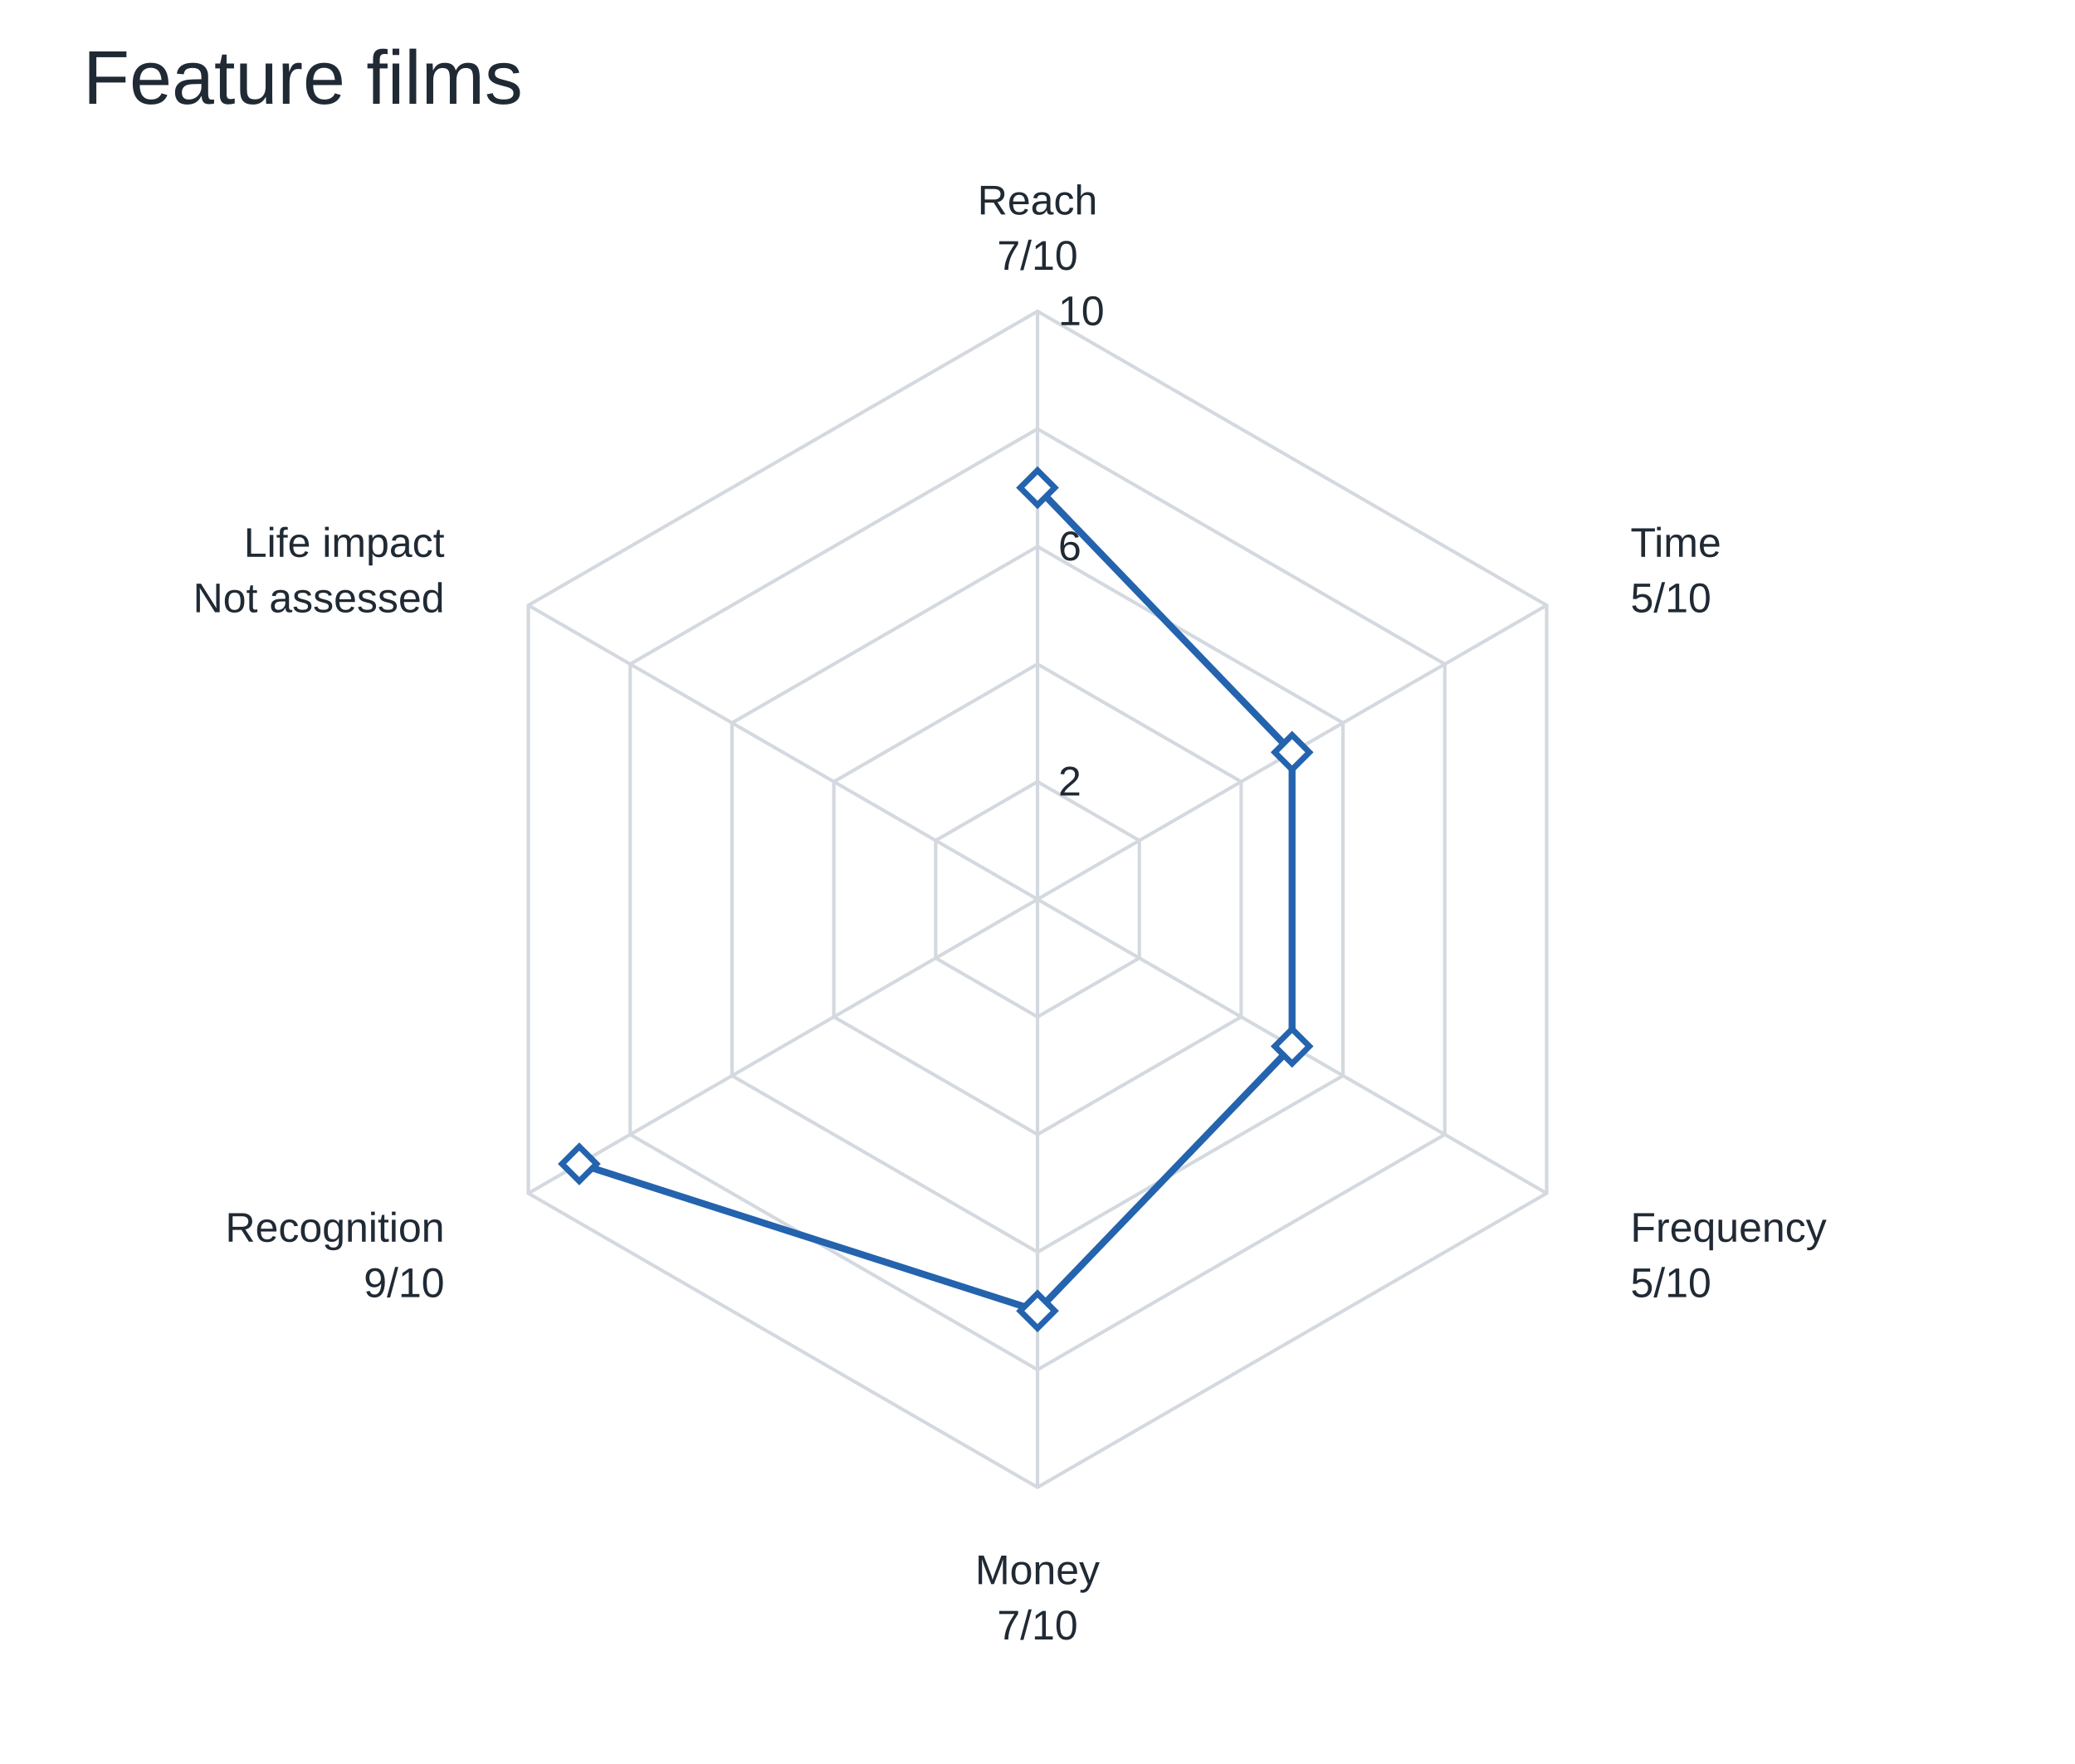
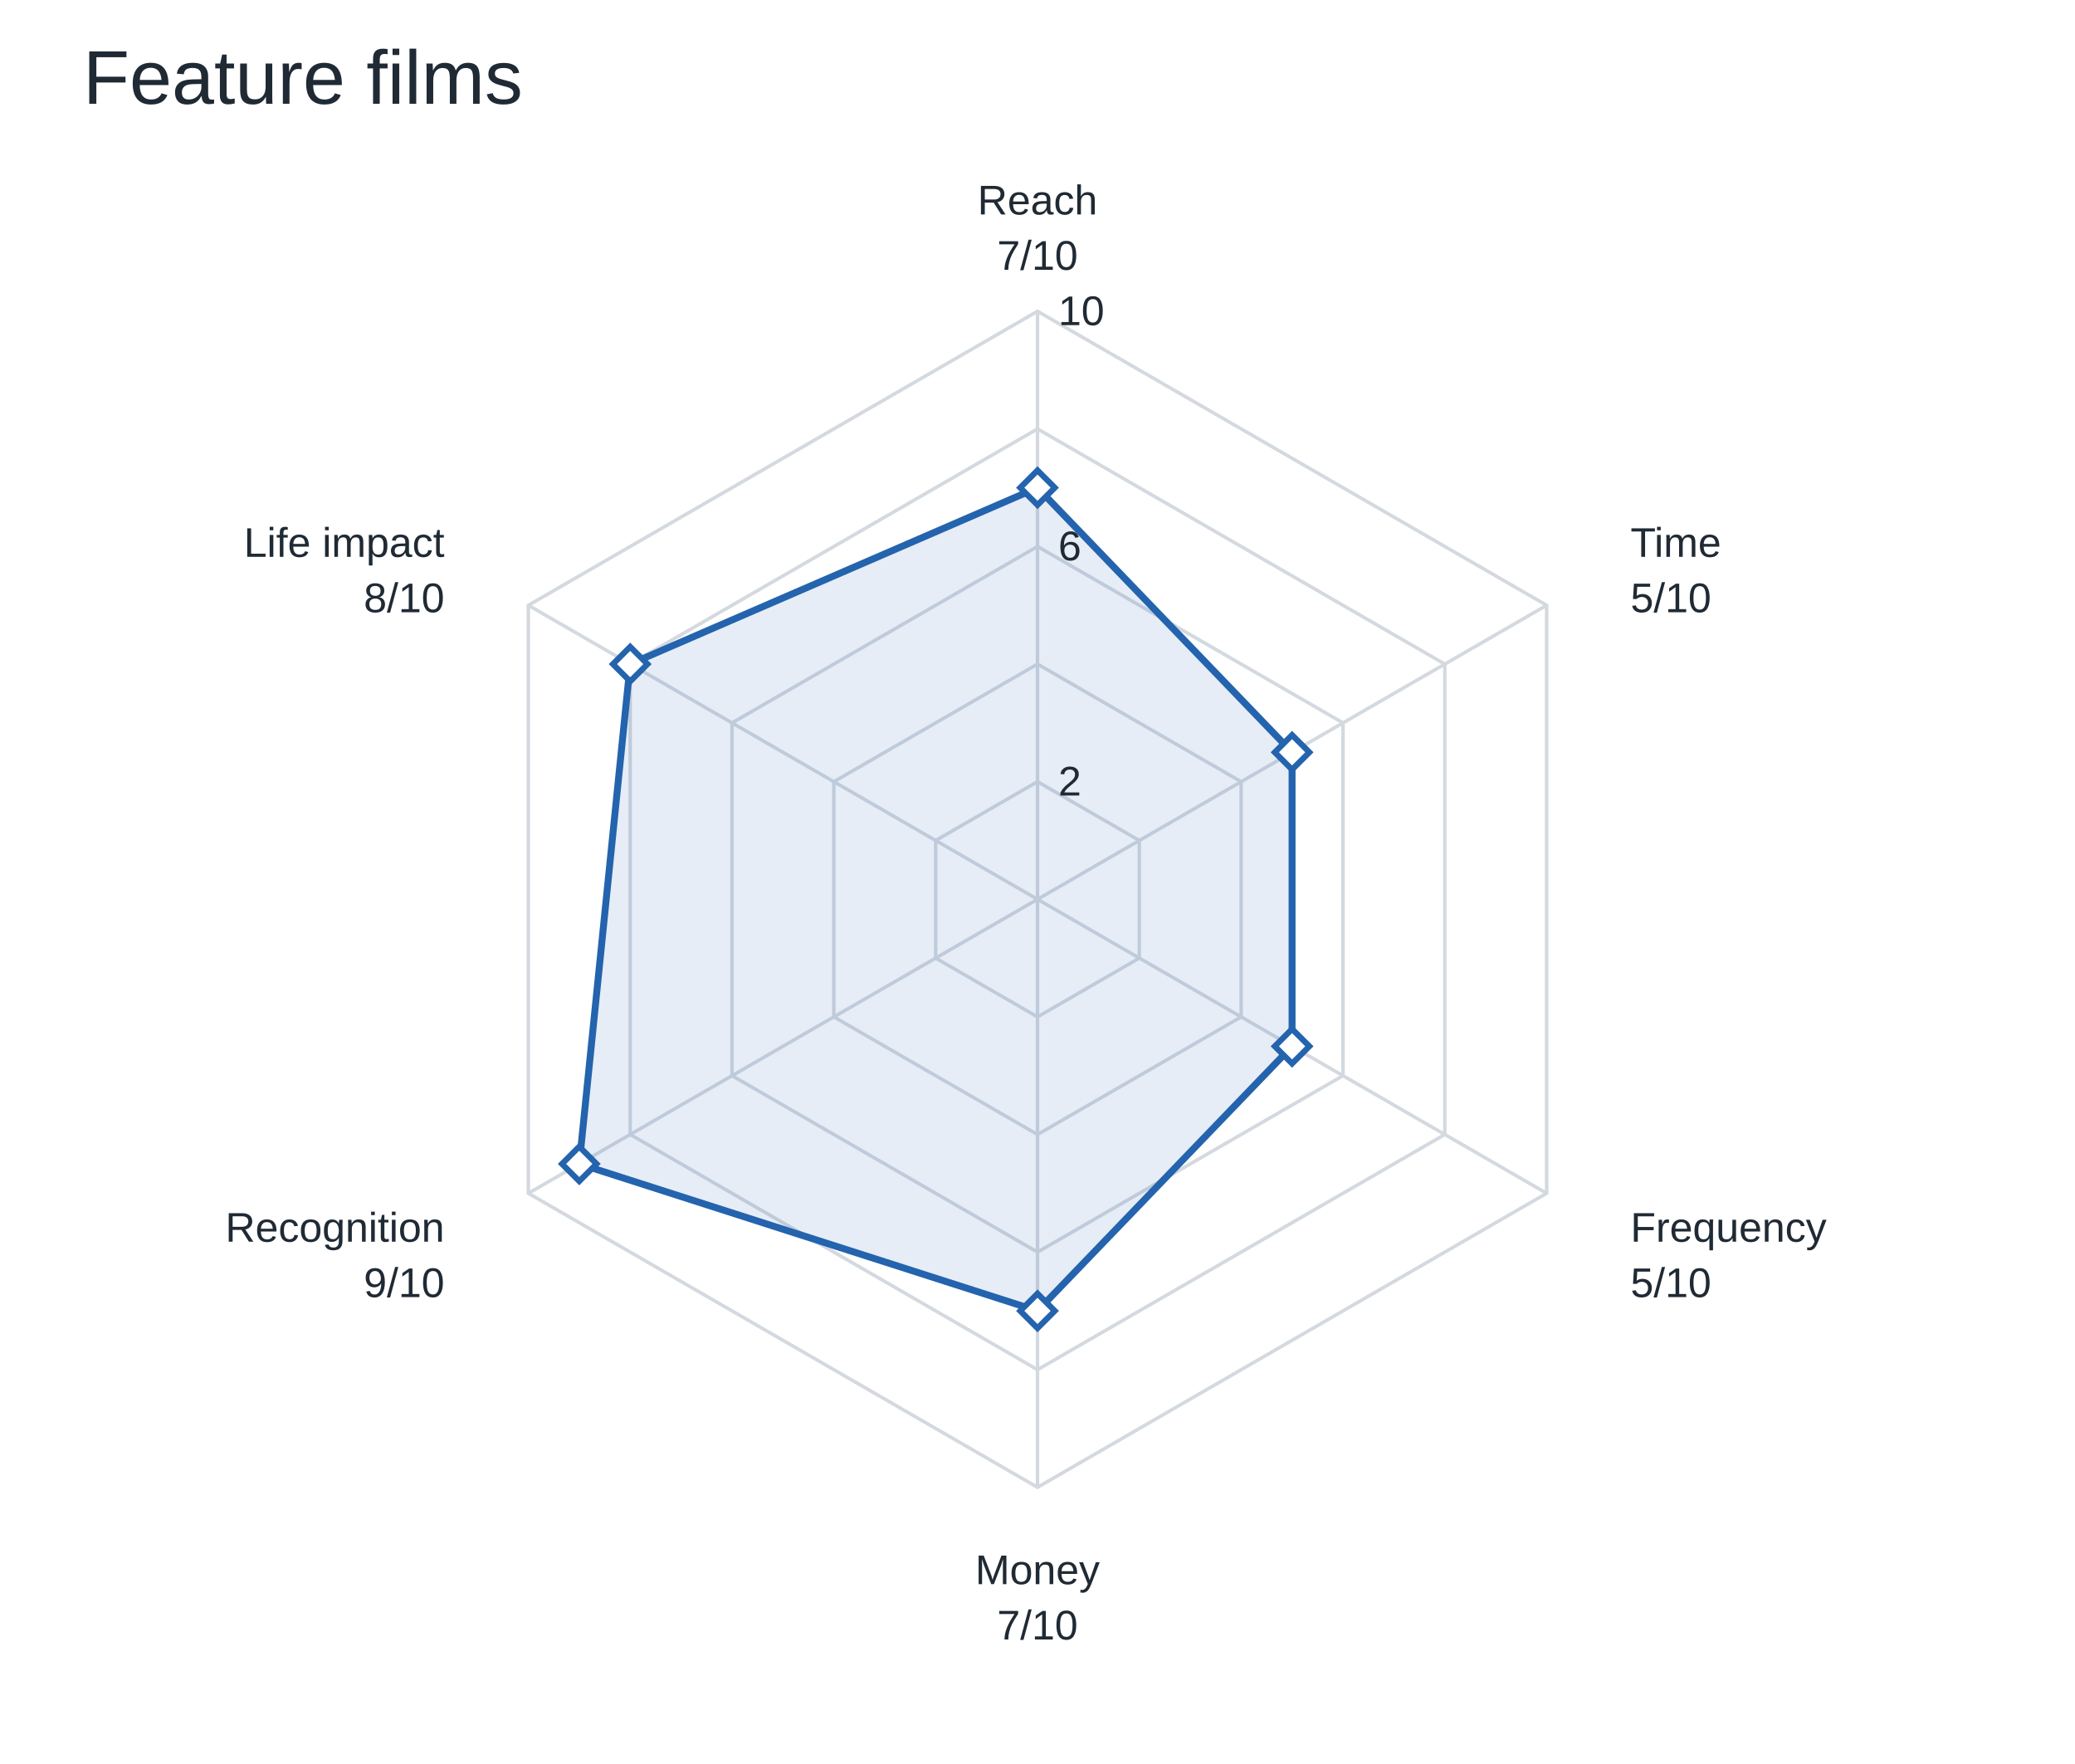
<svg xmlns="http://www.w3.org/2000/svg" width="600" height="510" viewBox="0 0 600 510" role="img" aria-labelledby="title desc">
  <style>text{font-family:Arial,Helvetica,sans-serif;fill:#202a34}</style>
  <rect width="100%" height="100%" fill="white" />
  <text x="24.00" y="30.00" text-anchor="start" font-size="22" font-weight="500">Feature films</text>
  <path d="M300.000,226.000 L329.445,243.000 L329.445,277.000 L300.000,294.000 L270.555,277.000 L270.555,243.000Z" fill="none" stroke="#d3d9df" />
  <path d="M300.000,192.000 L358.890,226.000 L358.890,294.000 L300.000,328.000 L241.110,294.000 L241.110,226.000Z" fill="none" stroke="#d3d9df" />
  <path d="M300.000,158.000 L388.335,209.000 L388.335,311.000 L300.000,362.000 L211.665,311.000 L211.665,209.000Z" fill="none" stroke="#d3d9df" />
  <path d="M300.000,124.000 L417.779,192.000 L417.779,328.000 L300.000,396.000 L182.221,328.000 L182.221,192.000Z" fill="none" stroke="#d3d9df" />
  <path d="M300.000,90.000 L447.224,175.000 L447.224,345.000 L300.000,430.000 L152.776,345.000 L152.776,175.000Z" fill="none" stroke="#d3d9df" />
  <line x1="300.00" y1="260.00" x2="300.00" y2="90.00" stroke="#d3d9df" stroke-width="1" stroke-dasharray="" />
  <line x1="300.00" y1="260.00" x2="447.22" y2="175.00" stroke="#d3d9df" stroke-width="1" stroke-dasharray="" />
  <line x1="300.00" y1="260.00" x2="447.22" y2="345.00" stroke="#d3d9df" stroke-width="1" stroke-dasharray="" />
  <line x1="300.00" y1="260.00" x2="300.00" y2="430.00" stroke="#d3d9df" stroke-width="1" stroke-dasharray="" />
  <line x1="300.00" y1="260.00" x2="152.78" y2="345.00" stroke="#d3d9df" stroke-width="1" stroke-dasharray="" />
  <line x1="300.00" y1="260.00" x2="152.78" y2="175.00" stroke="#d3d9df" stroke-width="1" stroke-dasharray="" />
-   <path d="M300.000,141.000 L373.612,217.500 L373.612,302.500 L300.000,379.000 L167.498,336.500" fill="none" stroke="#2463ad" stroke-width="2" />
+   <path d="M300.000,141.000 L373.612,217.500 L373.612,302.500 L300.000,379.000 L167.498,336.500 L182.221,192.000Z" fill="#2463ad" fill-opacity="0.11" stroke="#2463ad" stroke-width="2" />
  <text x="306.00" y="230.00" text-anchor="start" font-size="12" font-weight="400">2</text>
  <text x="306.00" y="162.00" text-anchor="start" font-size="12" font-weight="400">6</text>
  <text x="306.00" y="94.00" text-anchor="start" font-size="12" font-weight="400">10</text>
  <text x="300.00" y="62.00" text-anchor="middle" font-size="12" font-weight="400">Reach</text>
  <text x="300.00" y="78.00" text-anchor="middle" font-size="12" font-weight="400">7/10</text>
  <path d="M300.0,136.0L305.0,141.0L300.0,146.0L295.0,141.0Z" fill="white" stroke="#2463ad" stroke-width="1.7" />
  <text x="471.47" y="161.00" text-anchor="start" font-size="12" font-weight="400">Time</text>
  <text x="471.47" y="177.00" text-anchor="start" font-size="12" font-weight="400">5/10</text>
  <path d="M373.612,212.5L378.612,217.5L373.612,222.5L368.612,217.5Z" fill="white" stroke="#2463ad" stroke-width="1.7" />
  <text x="471.47" y="359.00" text-anchor="start" font-size="12" font-weight="400">Frequency</text>
  <text x="471.47" y="375.00" text-anchor="start" font-size="12" font-weight="400">5/10</text>
  <path d="M373.612,297.5L378.612,302.5L373.612,307.5L368.612,302.5Z" fill="white" stroke="#2463ad" stroke-width="1.7" />
  <text x="300.00" y="458.00" text-anchor="middle" font-size="12" font-weight="400">Money</text>
  <text x="300.00" y="474.00" text-anchor="middle" font-size="12" font-weight="400">7/10</text>
  <path d="M300.0,374.0L305.0,379.0L300.0,384.0L295.0,379.0Z" fill="white" stroke="#2463ad" stroke-width="1.7" />
  <text x="128.53" y="359.00" text-anchor="end" font-size="12" font-weight="400">Recognition</text>
  <text x="128.53" y="375.00" text-anchor="end" font-size="12" font-weight="400">9/10</text>
  <path d="M167.498,331.5L172.498,336.5L167.498,341.5L162.498,336.5Z" fill="white" stroke="#2463ad" stroke-width="1.7" />
  <text x="128.53" y="161.00" text-anchor="end" font-size="12" font-weight="400">Life impact</text>
-   <text x="128.53" y="177.00" text-anchor="end" font-size="12" font-weight="400">Not assessed</text>
+   <text x="128.53" y="177.00" text-anchor="end" font-size="12" font-weight="400">8/10</text>
+   <path d="M182.221,187.0L187.221,192.0L182.221,197.0L177.221,192.0Z" fill="white" stroke="#2463ad" stroke-width="1.7" />
</svg>
